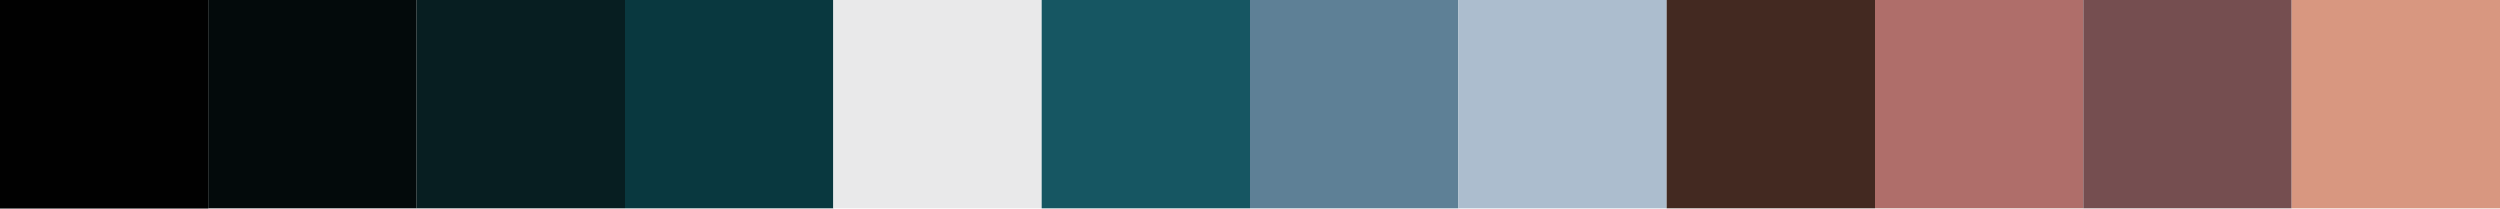
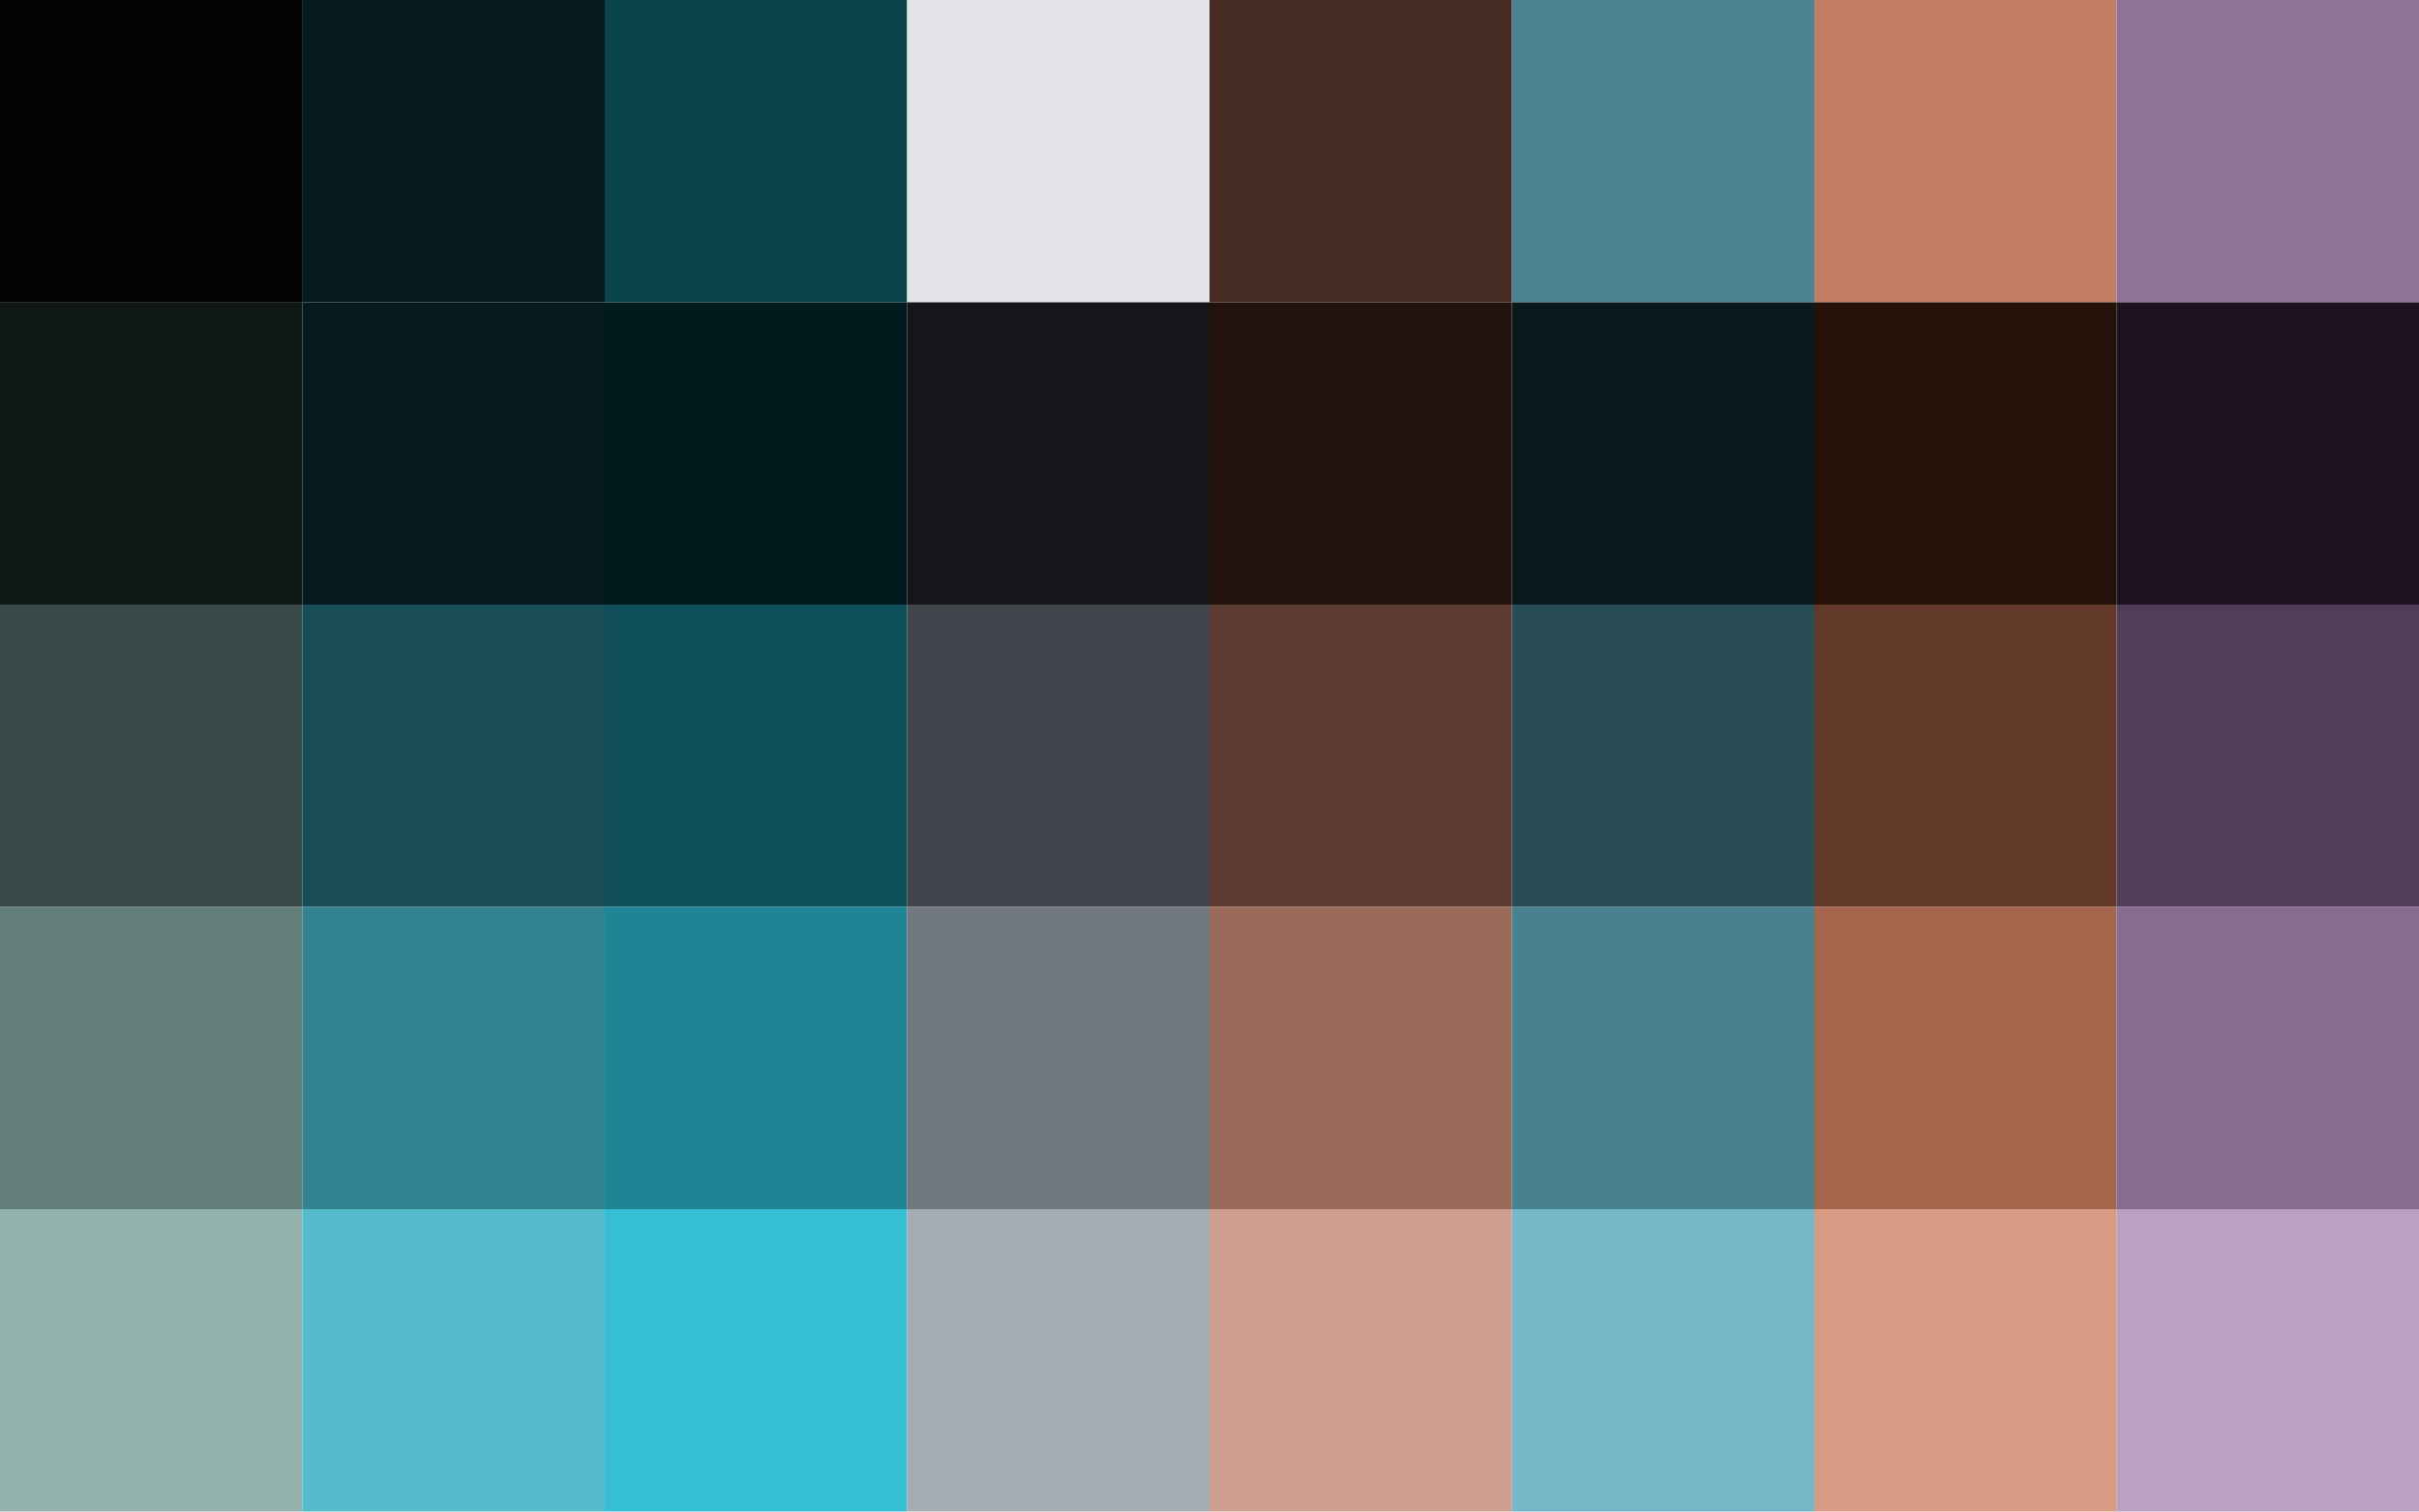
- <svg xmlns="http://www.w3.org/2000/svg" height="40" viewBox="0 0 480 40">
+ <svg xmlns="http://www.w3.org/2000/svg" height="200" viewBox="0 0 320 200">
  <rect id="swatch" width="40" height="40" />
-   <use href="#swatch" x="0" fill="rgb(1,1,1)" />
-   <use href="#swatch" x="40" fill="rgb(3,10,11)" />
-   <use href="#swatch" x="80" fill="rgb(7,30,33)" />
-   <use href="#swatch" x="120" fill="rgb(9,56,63)" />
-   <use href="#swatch" x="160" fill="rgb(233,233,234)" />
-   <use href="#swatch" x="200" fill="rgb(22,86,98)" />
-   <use href="#swatch" x="240" fill="rgb(94,128,150)" />
-   <use href="#swatch" x="280" fill="rgb(172,189,206)" />
-   <use href="#swatch" x="320" fill="rgb(67,41,33)" />
-   <use href="#swatch" x="360" fill="rgb(175,110,106)" />
-   <use href="#swatch" x="400" fill="rgb(117,78,80)" />
-   <use href="#swatch" x="440" fill="rgb(216,151,128)" />
+   <use href="#swatch" x="0" fill="rgb(1,3,3)" />
+   <use href="#swatch" x="40" fill="rgb(4,26,30)" />
+   <use href="#swatch" x="80" fill="rgb(11,67,76)" />
+   <use href="#swatch" x="120" fill="rgb(226,228,231)" />
+   <use href="#swatch" x="160" fill="rgb(70,43,35)" />
+   <use href="#swatch" x="200" fill="rgb(74,131,146)" />
+   <use href="#swatch" x="240" fill="rgb(194,126,100)" />
+   <use href="#swatch" x="280" fill="rgb(142,114,151)" />
+   <use href="#swatch" x="0" y="40" fill="rgb(16,24,23)" />
+   <use href="#swatch" x="40" y="40" fill="rgb(4,26,29)" />
+   <use href="#swatch" x="80" y="40" fill="rgb(2,26,30)" />
+   <use href="#swatch" x="120" y="40" fill="rgb(21,22,25)" />
+   <use href="#swatch" x="160" y="40" fill="rgb(33,18,13)" />
+   <use href="#swatch" x="200" y="40" fill="rgb(9,25,29)" />
+   <use href="#swatch" x="240" y="40" fill="rgb(35,17,10)" />
+   <use href="#swatch" x="280" y="40" fill="rgb(27,18,30)" />
+   <use href="#swatch" x="0" y="80" fill="rgb(55,74,71)" />
+   <use href="#swatch" x="40" y="80" fill="rgb(26,78,86)" />
+   <use href="#swatch" x="80" y="80" fill="rgb(15,79,89)" />
+   <use href="#swatch" x="120" y="80" fill="rgb(66,70,76)" />
+   <use href="#swatch" x="160" y="80" fill="rgb(94,60,49)" />
+   <use href="#swatch" x="200" y="80" fill="rgb(39,76,85)" />
+   <use href="#swatch" x="240" y="80" fill="rgb(99,57,41)" />
+   <use href="#swatch" x="280" y="80" fill="rgb(81,61,88)" />
+   <use href="#swatch" x="0" y="120" fill="rgb(98,126,121)" />
+   <use href="#swatch" x="40" y="120" fill="rgb(51,132,144)" />
+   <use href="#swatch" x="80" y="120" fill="rgb(31,133,149)" />
+   <use href="#swatch" x="120" y="120" fill="rgb(114,120,127)" />
+   <use href="#swatch" x="160" y="120" fill="rgb(155,105,89)" />
+   <use href="#swatch" x="200" y="120" fill="rgb(72,129,143)" />
+   <use href="#swatch" x="240" y="120" fill="rgb(164,101,76)" />
+   <use href="#swatch" x="280" y="120" fill="rgb(135,107,144)" />
+   <use href="#swatch" x="0" y="160" fill="rgb(149,179,174)" />
+   <use href="#swatch" x="40" y="160" fill="rgb(86,188,205)" />
+   <use href="#swatch" x="80" y="160" fill="rgb(54,191,213)" />
+   <use href="#swatch" x="120" y="160" fill="rgb(166,172,179)" />
+   <use href="#swatch" x="160" y="160" fill="rgb(206,159,143)" />
+   <use href="#swatch" x="200" y="160" fill="rgb(118,183,200)" />
+   <use href="#swatch" x="240" y="160" fill="rgb(216,155,131)" />
+   <use href="#swatch" x="280" y="160" fill="rgb(186,161,194)" />
</svg>
